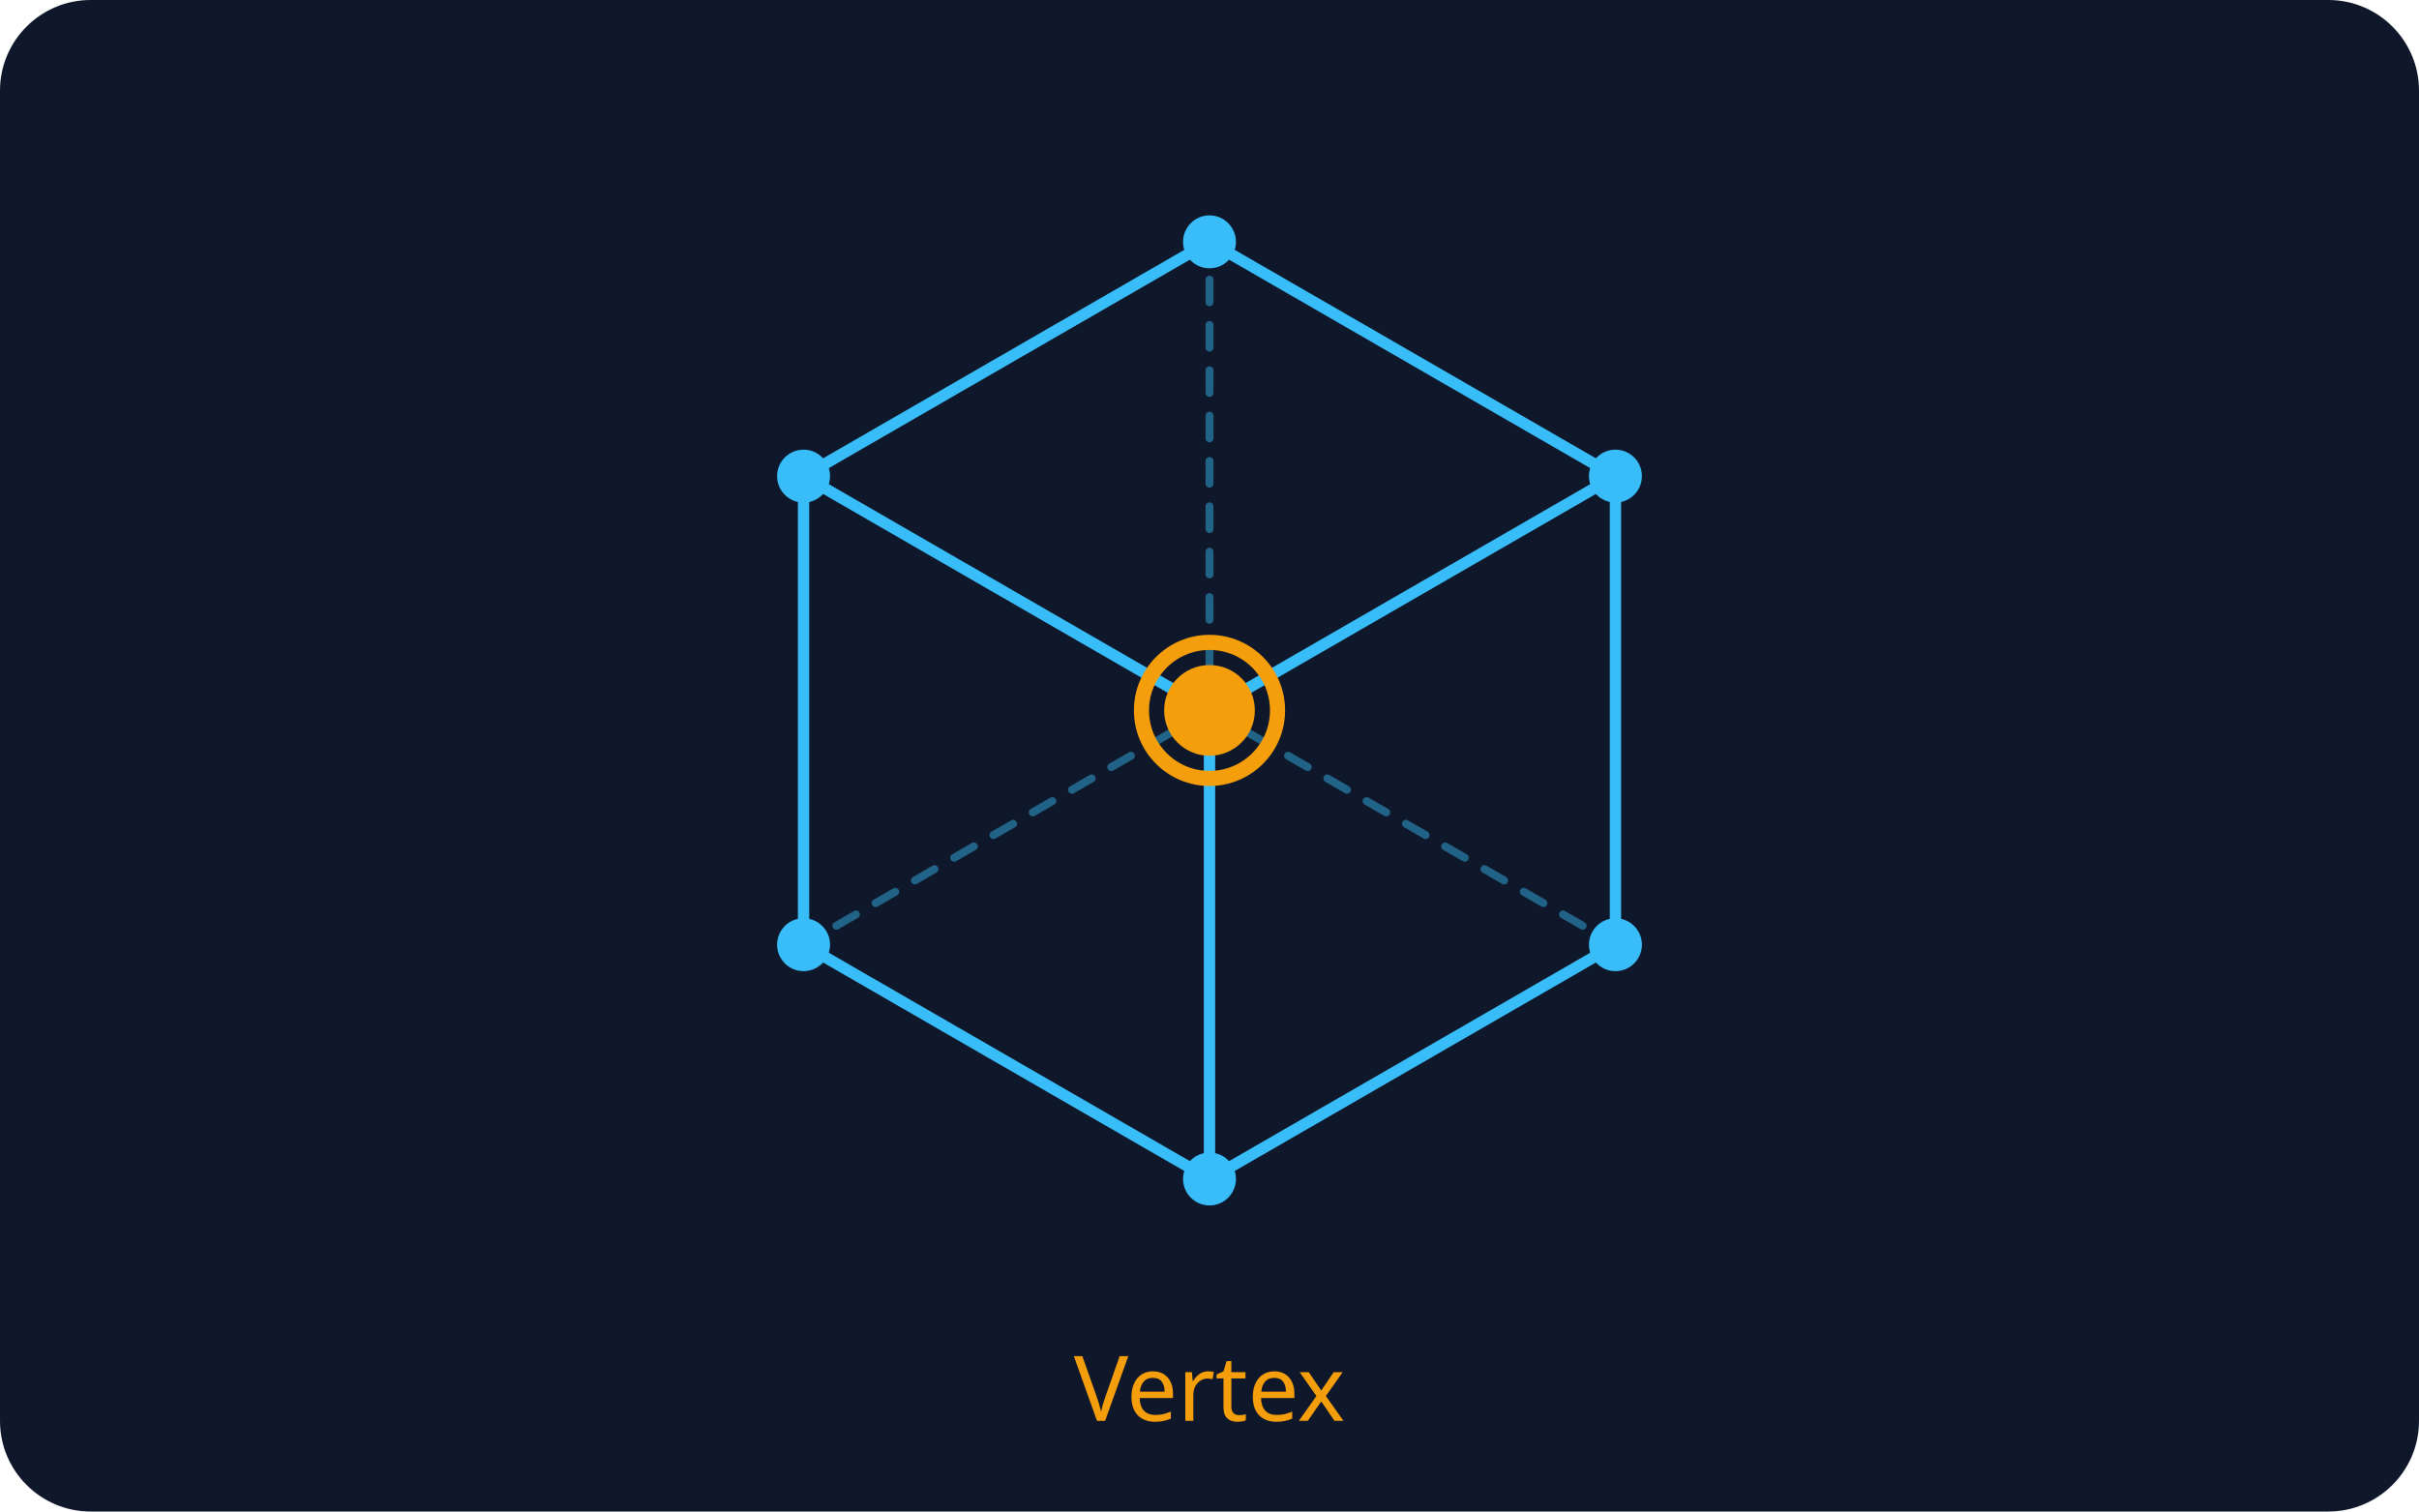
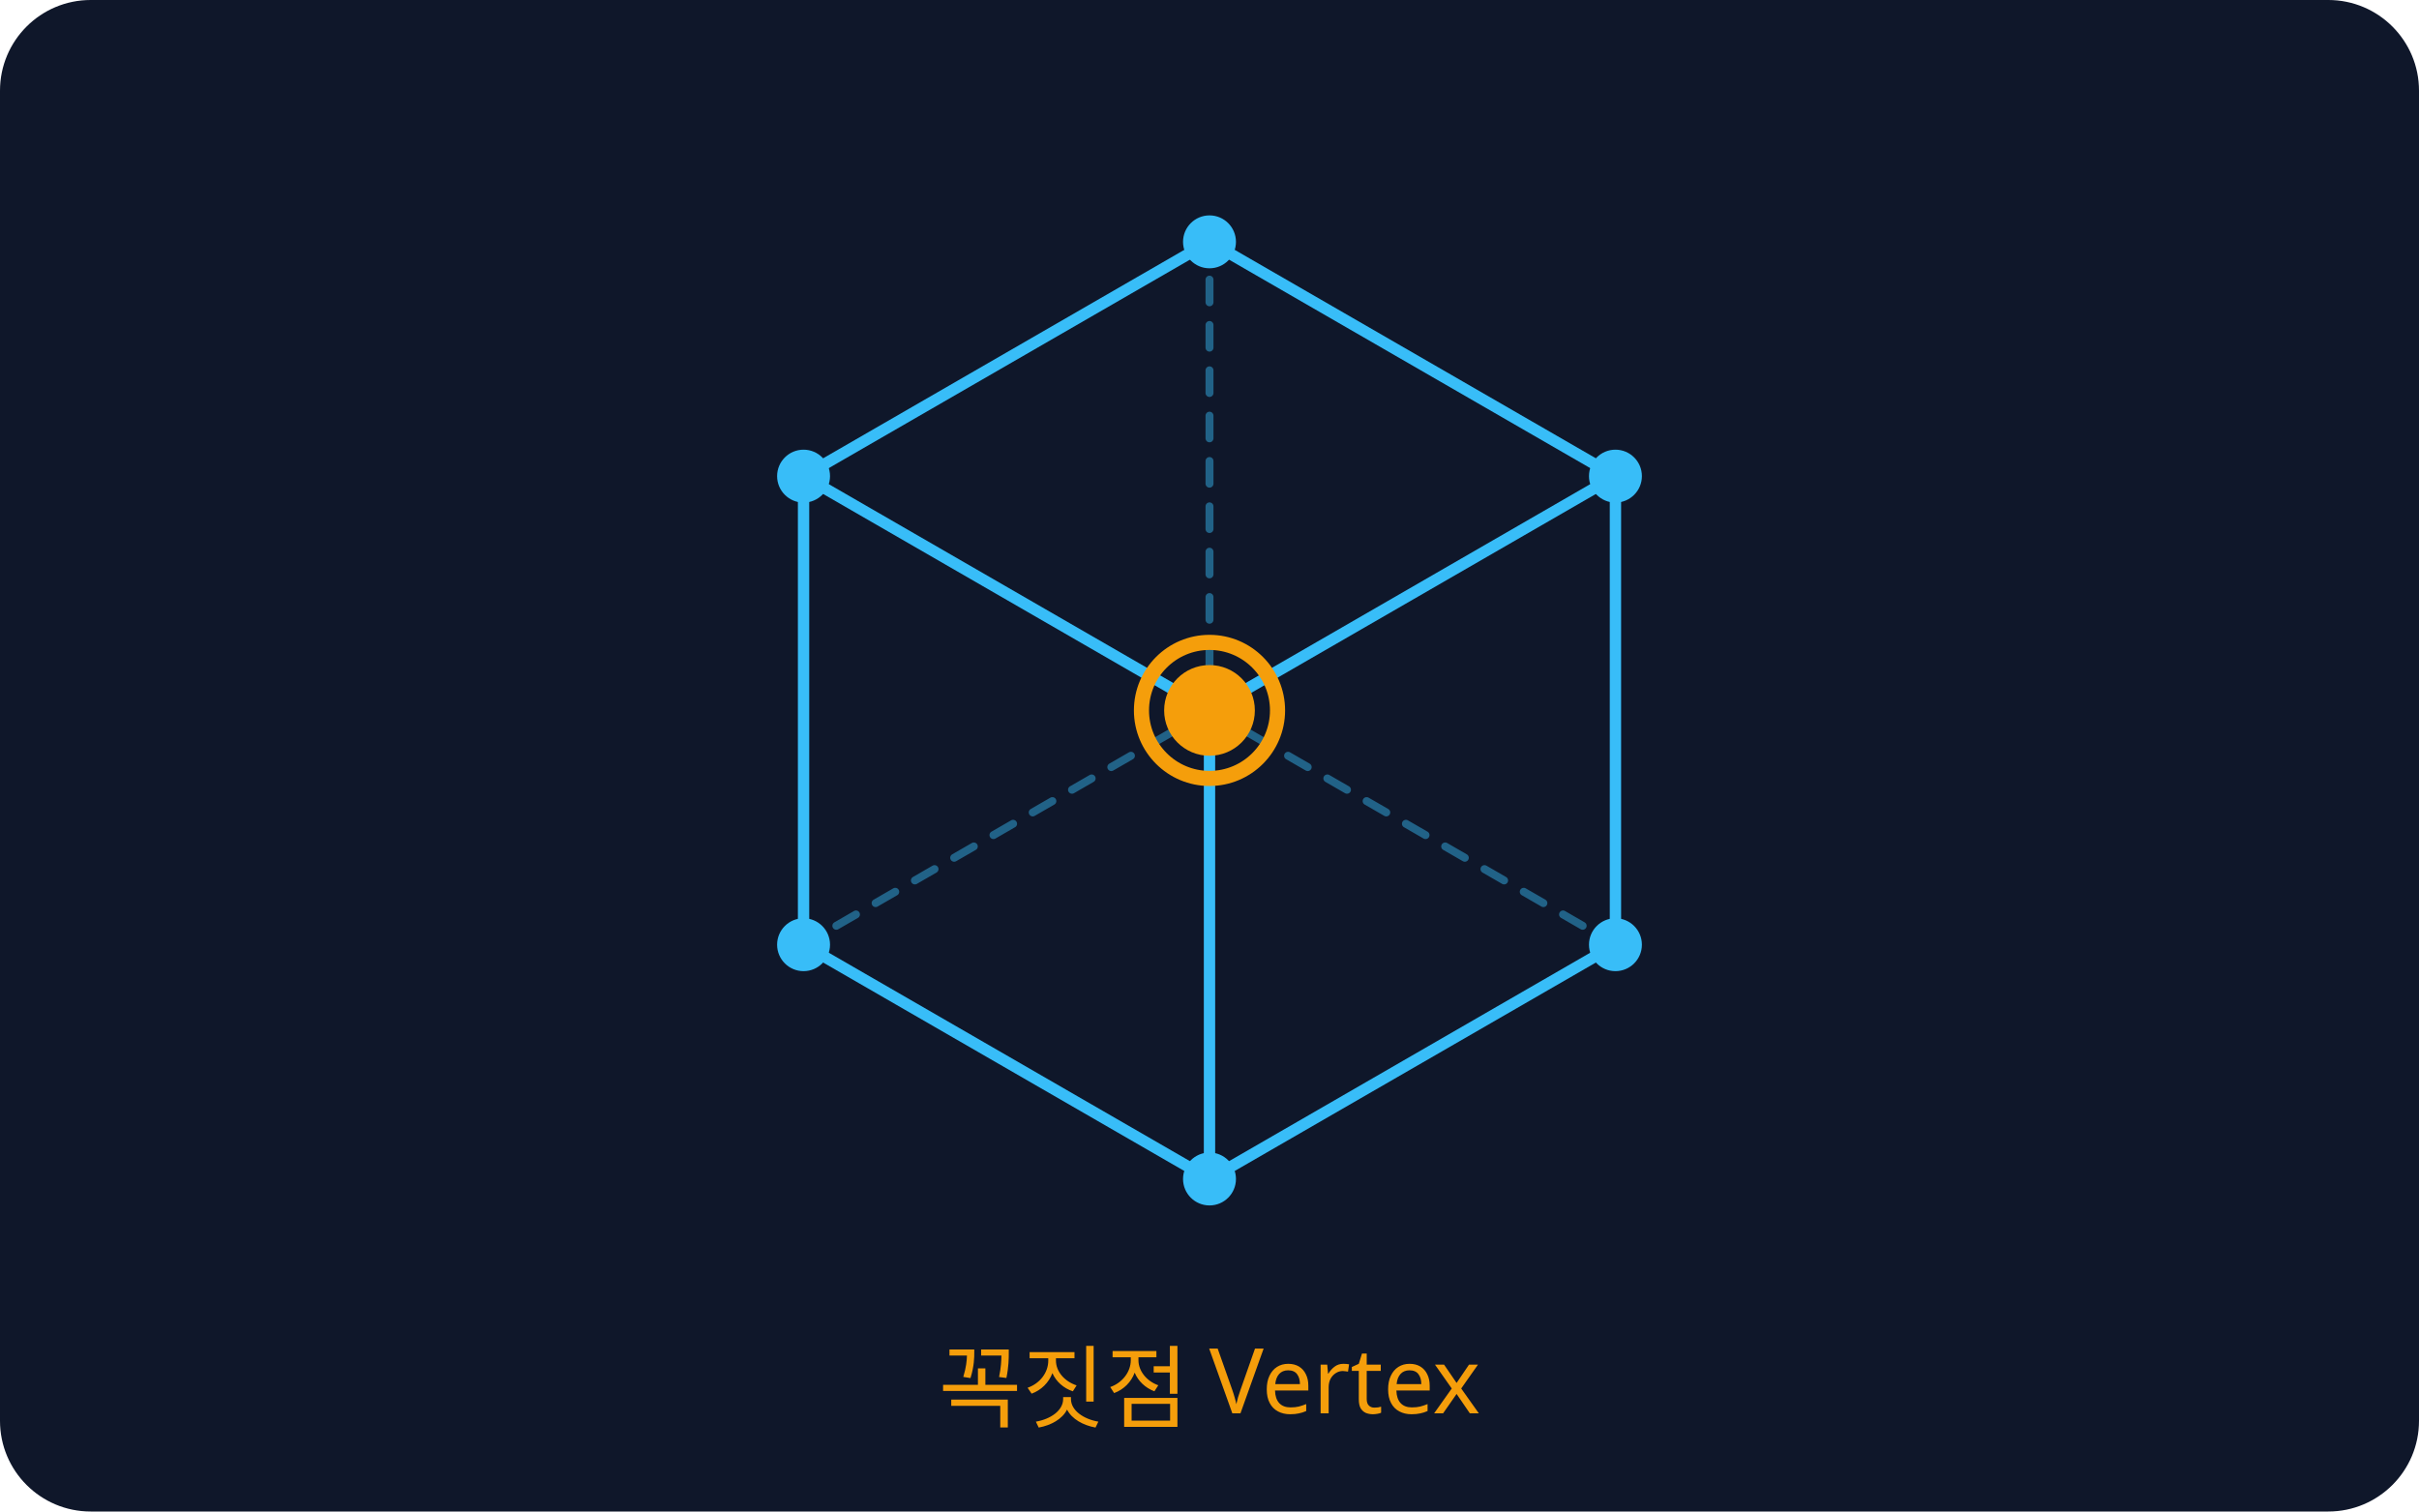
<svg xmlns="http://www.w3.org/2000/svg" viewBox="0 0 320 200" role="img">
  <defs>
    <style>.ring{transform-box:fill-box;transform-origin:center;animation:p 1.6s ease-in-out infinite}@keyframes p{0%,100%{transform:scale(.8);opacity:1}50%{transform:scale(1.6);opacity:.2}}@media (prefers-reduced-motion: reduce){*{animation:none!important;transition:none!important}}</style>
  </defs>
  <rect width="320" height="200" rx="12" fill="#0f172a" />
  <line x1="160.0" y1="94.0" x2="160.0" y2="32.0" stroke="#38bdf8" stroke-width="1.05" stroke-linecap="round" stroke-dasharray="3 3" opacity=".45" />
  <line x1="106.3" y1="125.0" x2="106.3" y2="63.0" stroke="#38bdf8" stroke-width="1.5" stroke-linecap="round" />
  <line x1="213.7" y1="125.0" x2="213.7" y2="63.0" stroke="#38bdf8" stroke-width="1.5" stroke-linecap="round" />
  <line x1="160.0" y1="156.0" x2="160.0" y2="94.0" stroke="#38bdf8" stroke-width="1.5" stroke-linecap="round" />
  <line x1="160.0" y1="94.0" x2="106.3" y2="125.0" stroke="#38bdf8" stroke-width="1.05" stroke-linecap="round" stroke-dasharray="3 3" opacity=".45" />
  <line x1="213.7" y1="125.0" x2="160.0" y2="156.0" stroke="#38bdf8" stroke-width="1.5" stroke-linecap="round" />
  <line x1="160.0" y1="94.0" x2="213.7" y2="125.0" stroke="#38bdf8" stroke-width="1.05" stroke-linecap="round" stroke-dasharray="3 3" opacity=".45" />
  <line x1="106.3" y1="125.0" x2="160.0" y2="156.0" stroke="#38bdf8" stroke-width="1.5" stroke-linecap="round" />
  <line x1="160.0" y1="32.0" x2="106.3" y2="63.0" stroke="#38bdf8" stroke-width="1.5" stroke-linecap="round" />
  <line x1="213.7" y1="63.0" x2="160.0" y2="94.0" stroke="#38bdf8" stroke-width="1.5" stroke-linecap="round" />
  <line x1="160.0" y1="32.0" x2="213.7" y2="63.0" stroke="#38bdf8" stroke-width="1.5" stroke-linecap="round" />
  <line x1="106.3" y1="63.0" x2="160.0" y2="94.0" stroke="#38bdf8" stroke-width="1.5" stroke-linecap="round" />
  <circle cx="160.0" cy="94.0" r="3.5" fill="#38bdf8" stroke="none" stroke-width="1.5" />
  <circle cx="160.0" cy="32.0" r="3.5" fill="#38bdf8" stroke="none" stroke-width="1.5" />
  <circle cx="106.3" cy="125.0" r="3.5" fill="#38bdf8" stroke="none" stroke-width="1.5" />
  <circle cx="106.3" cy="63.0" r="3.5" fill="#38bdf8" stroke="none" stroke-width="1.5" />
  <circle cx="213.7" cy="125.0" r="3.5" fill="#38bdf8" stroke="none" stroke-width="1.5" />
  <circle cx="213.7" cy="63.0" r="3.5" fill="#38bdf8" stroke="none" stroke-width="1.5" />
  <circle cx="160.0" cy="156.0" r="3.5" fill="#38bdf8" stroke="none" stroke-width="1.5" />
  <circle class="ring" cx="160.0" cy="94.0" r="9" fill="none" stroke="#f59e0b" stroke-width="2" />
  <circle cx="160.0" cy="94.0" r="6" fill="#f59e0b" stroke="none" stroke-width="1.5" />
-   <text x="160" y="188" font-size="12" fill="#f59e0b" text-anchor="middle" font-family="system-ui, sans-serif">Vertex</text>
+   <text x="160" y="188" font-size="12" fill="#f59e0b" text-anchor="middle" font-family="system-ui, sans-serif">꼭짓점 Vertex</text>
</svg>
